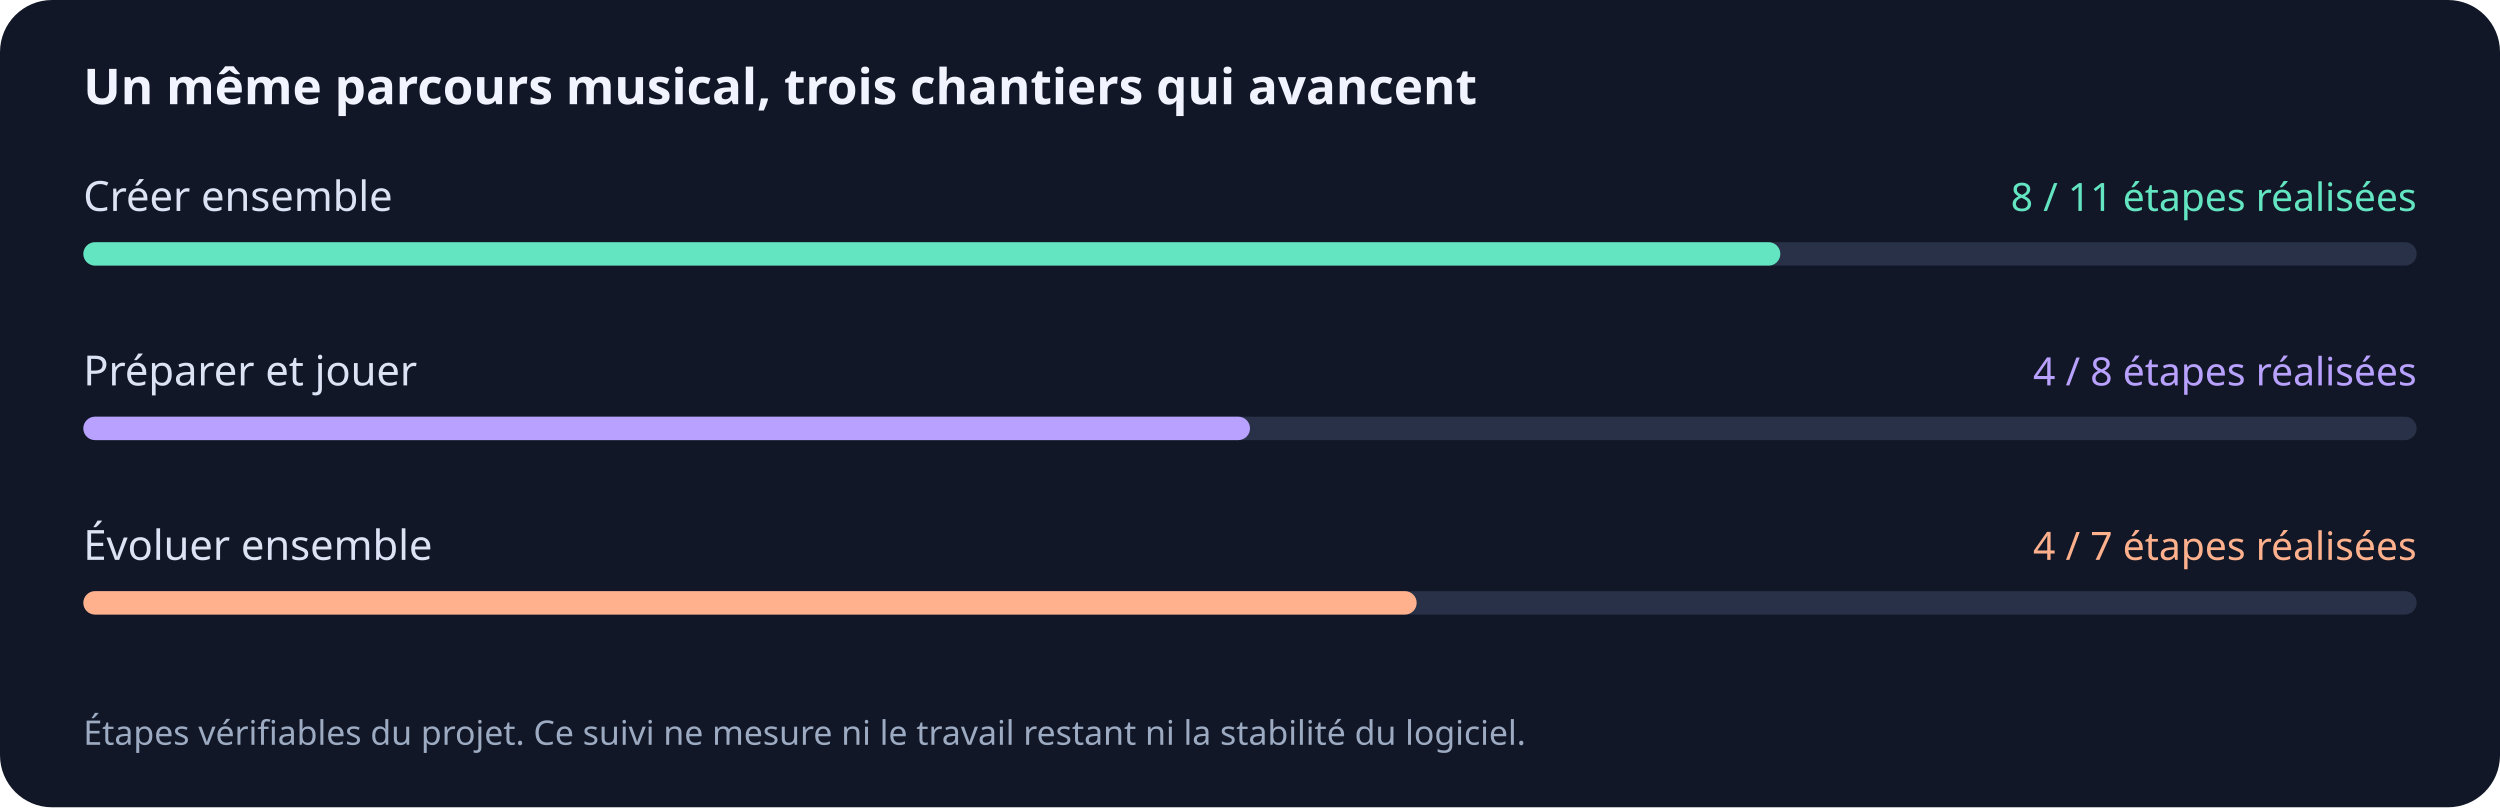
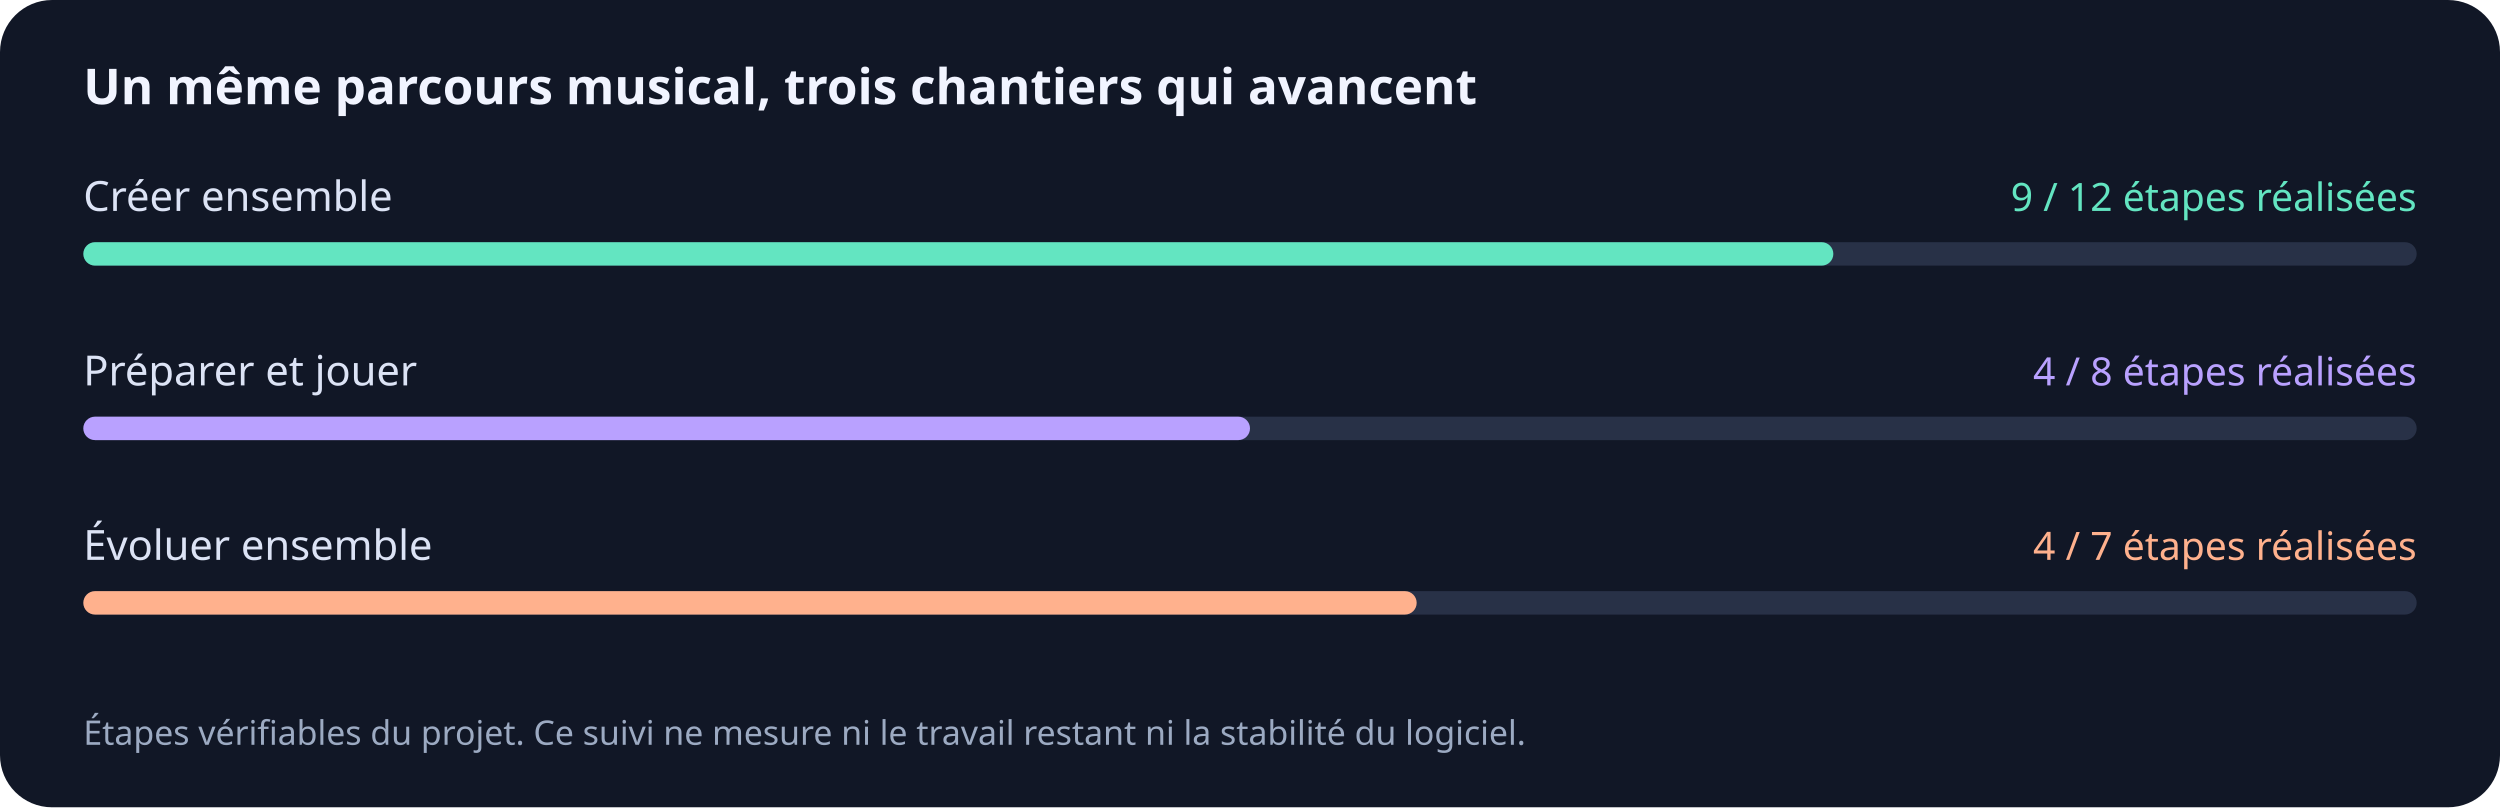
<svg xmlns="http://www.w3.org/2000/svg" width="960" height="310" viewBox="0 0 960 310" role="img" aria-label="Fork acceptance milestones">
  <rect width="960" height="310" rx="20" fill="#111726" />
  <g font-family="system-ui, sans-serif">
    <text x="32" y="40" fill="#f1f4ff" font-size="19" font-weight="700">Un même parcours musical, trois chantiers qui avancent</text>
    <text x="32" y="81" fill="#dce3f5" font-size="16">Créer ensemble</text>
-     <text x="928" y="81" text-anchor="end" fill="#63e5c1" font-size="15">8 / 11 étapes réalisées</text>
+     <text x="928" y="81" text-anchor="end" fill="#63e5c1" font-size="15">9 / 12 étapes réalisées</text>
    <rect x="32" y="93" width="896" height="9" rx="4.5" fill="#283147" />
-     <rect x="32" y="93" width="651.64" height="9" rx="4.5" fill="#63e5c1" />
+     <rect x="32" y="93" width="672.00" height="9" rx="4.5" fill="#63e5c1" />
    <text x="32" y="148" fill="#dce3f5" font-size="16">Préparer et jouer</text>
    <text x="928" y="148" text-anchor="end" fill="#b9a1ff" font-size="15">4 / 8 étapes réalisées</text>
    <rect x="32" y="160" width="896" height="9" rx="4.5" fill="#283147" />
    <rect x="32" y="160" width="448.00" height="9" rx="4.5" fill="#b9a1ff" />
    <text x="32" y="215" fill="#dce3f5" font-size="16">Évoluer ensemble</text>
    <text x="928" y="215" text-anchor="end" fill="#ffb18d" font-size="15">4 / 7 étapes réalisées</text>
    <rect x="32" y="227" width="896" height="9" rx="4.5" fill="#283147" />
    <rect x="32" y="227" width="512.00" height="9" rx="4.5" fill="#ffb18d" />
    <text x="32" y="286" fill="#9caac2" font-size="13">Étapes vérifiables du projet. Ce suivi ne mesure ni le travail restant ni la stabilité du logiciel.</text>
  </g>
</svg>
